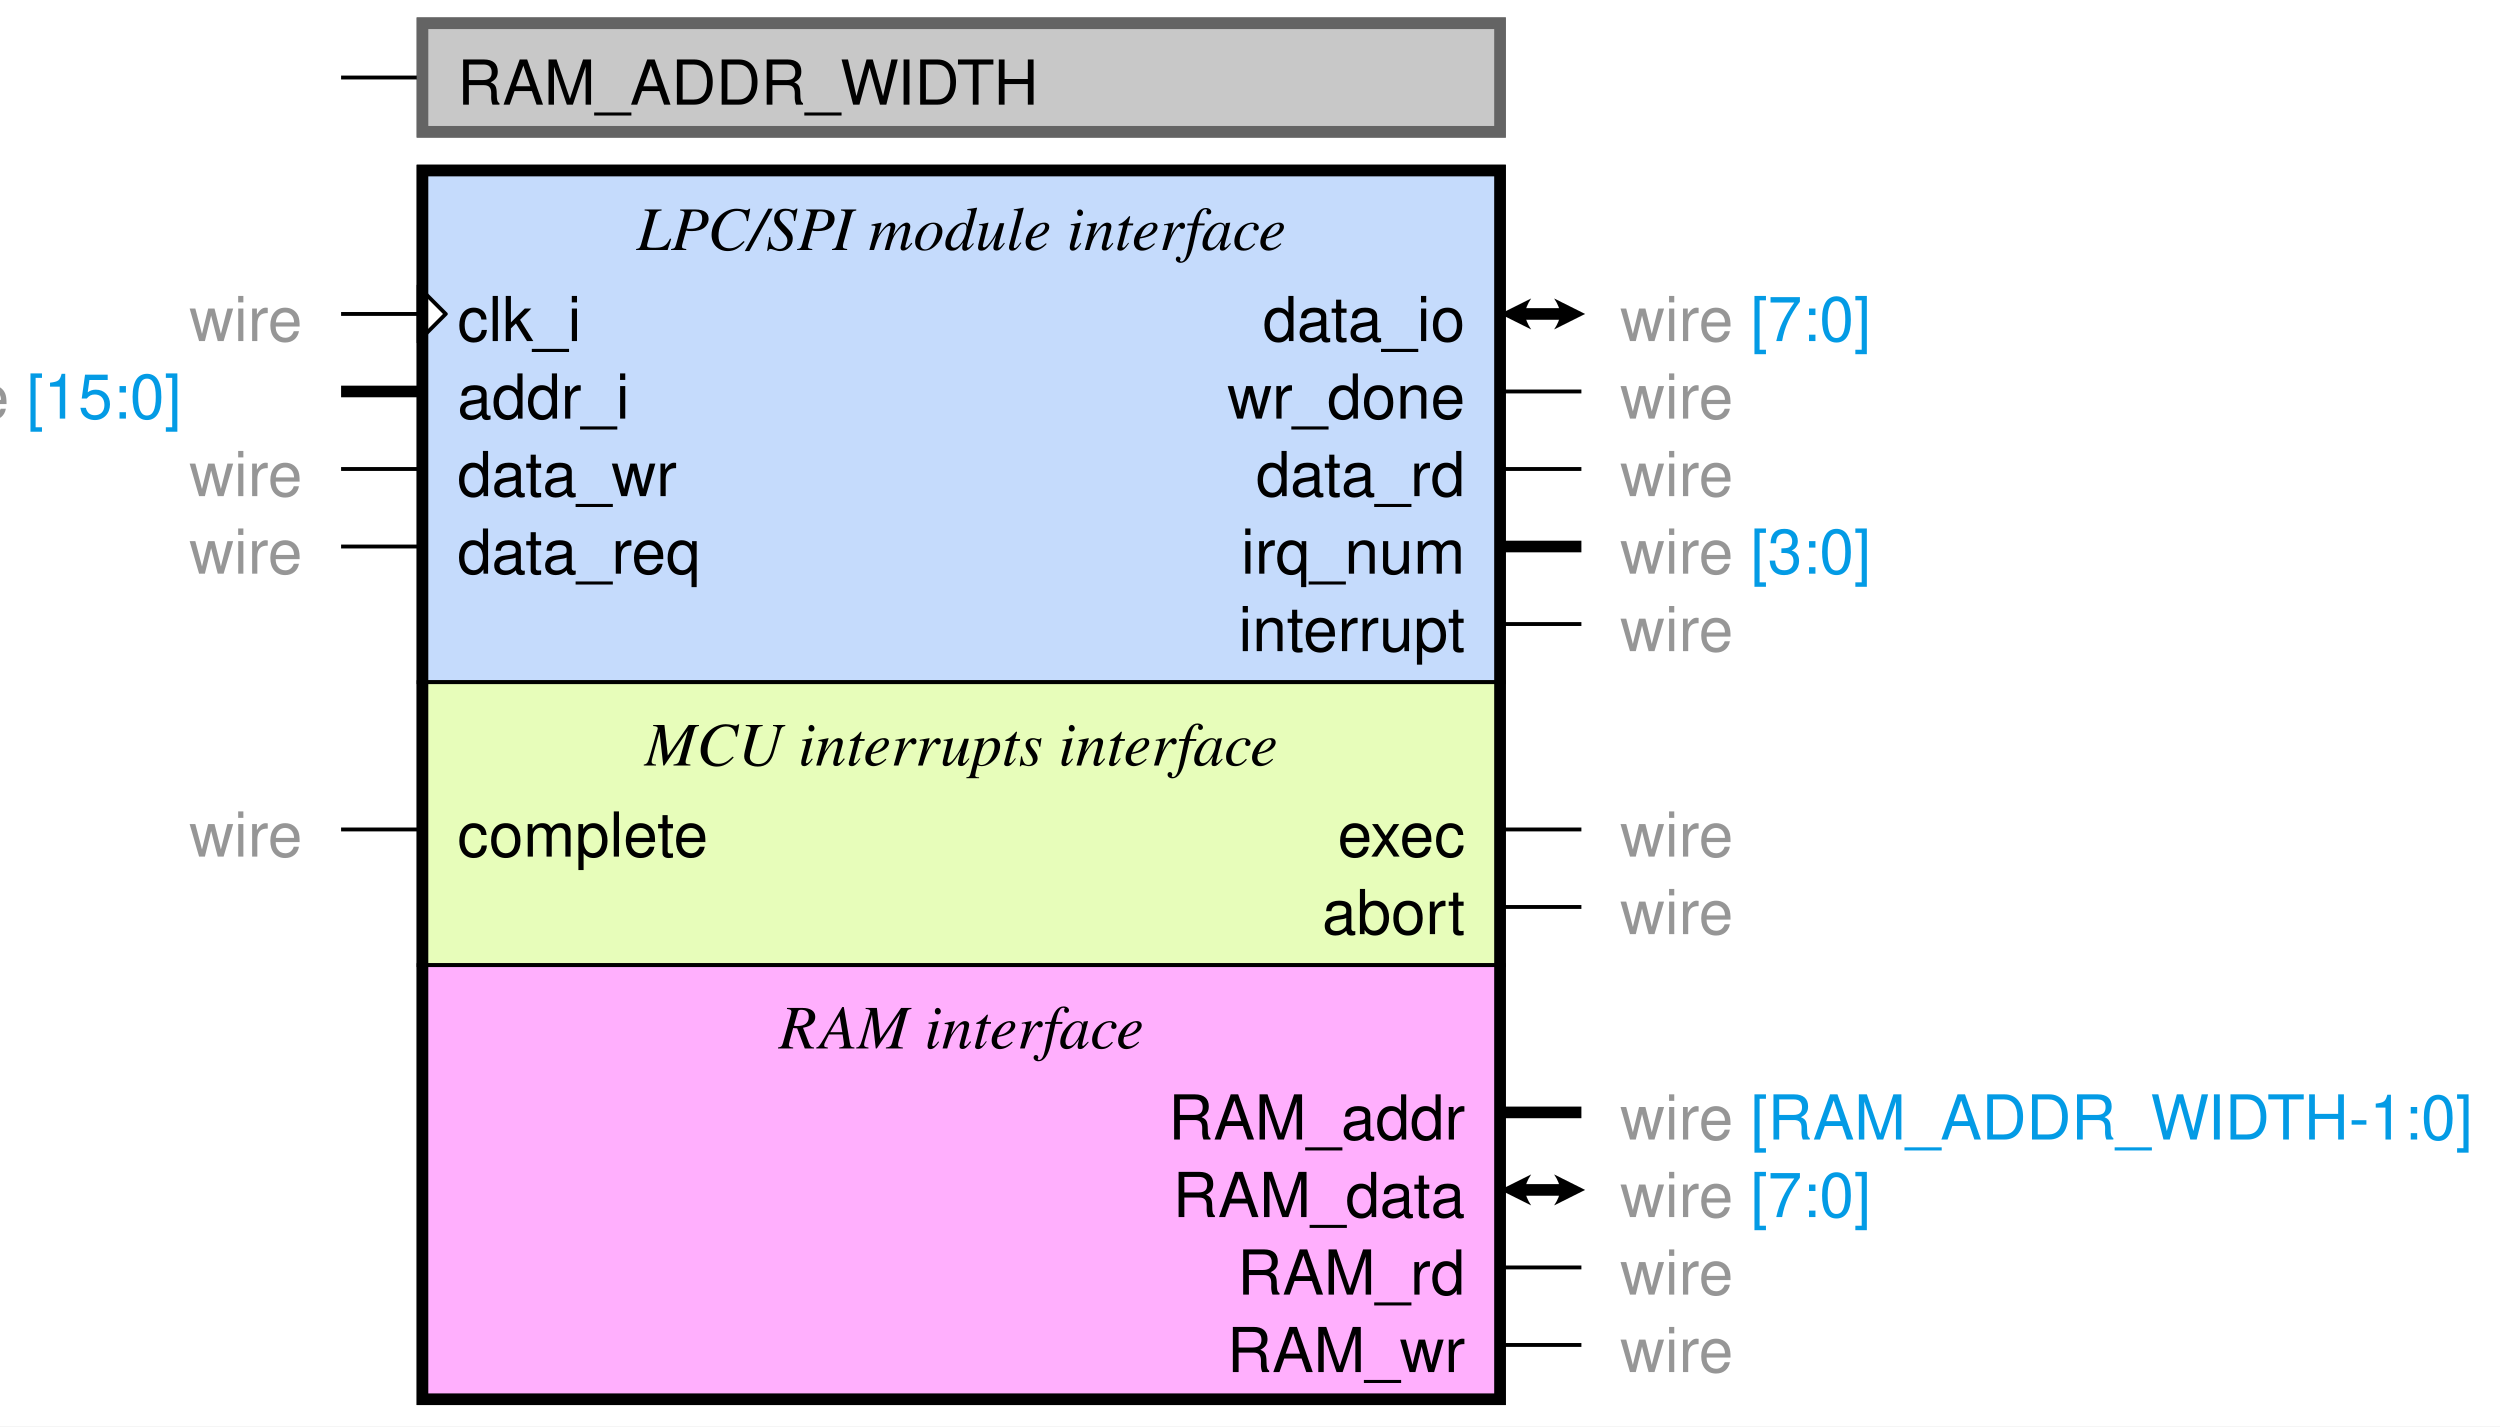
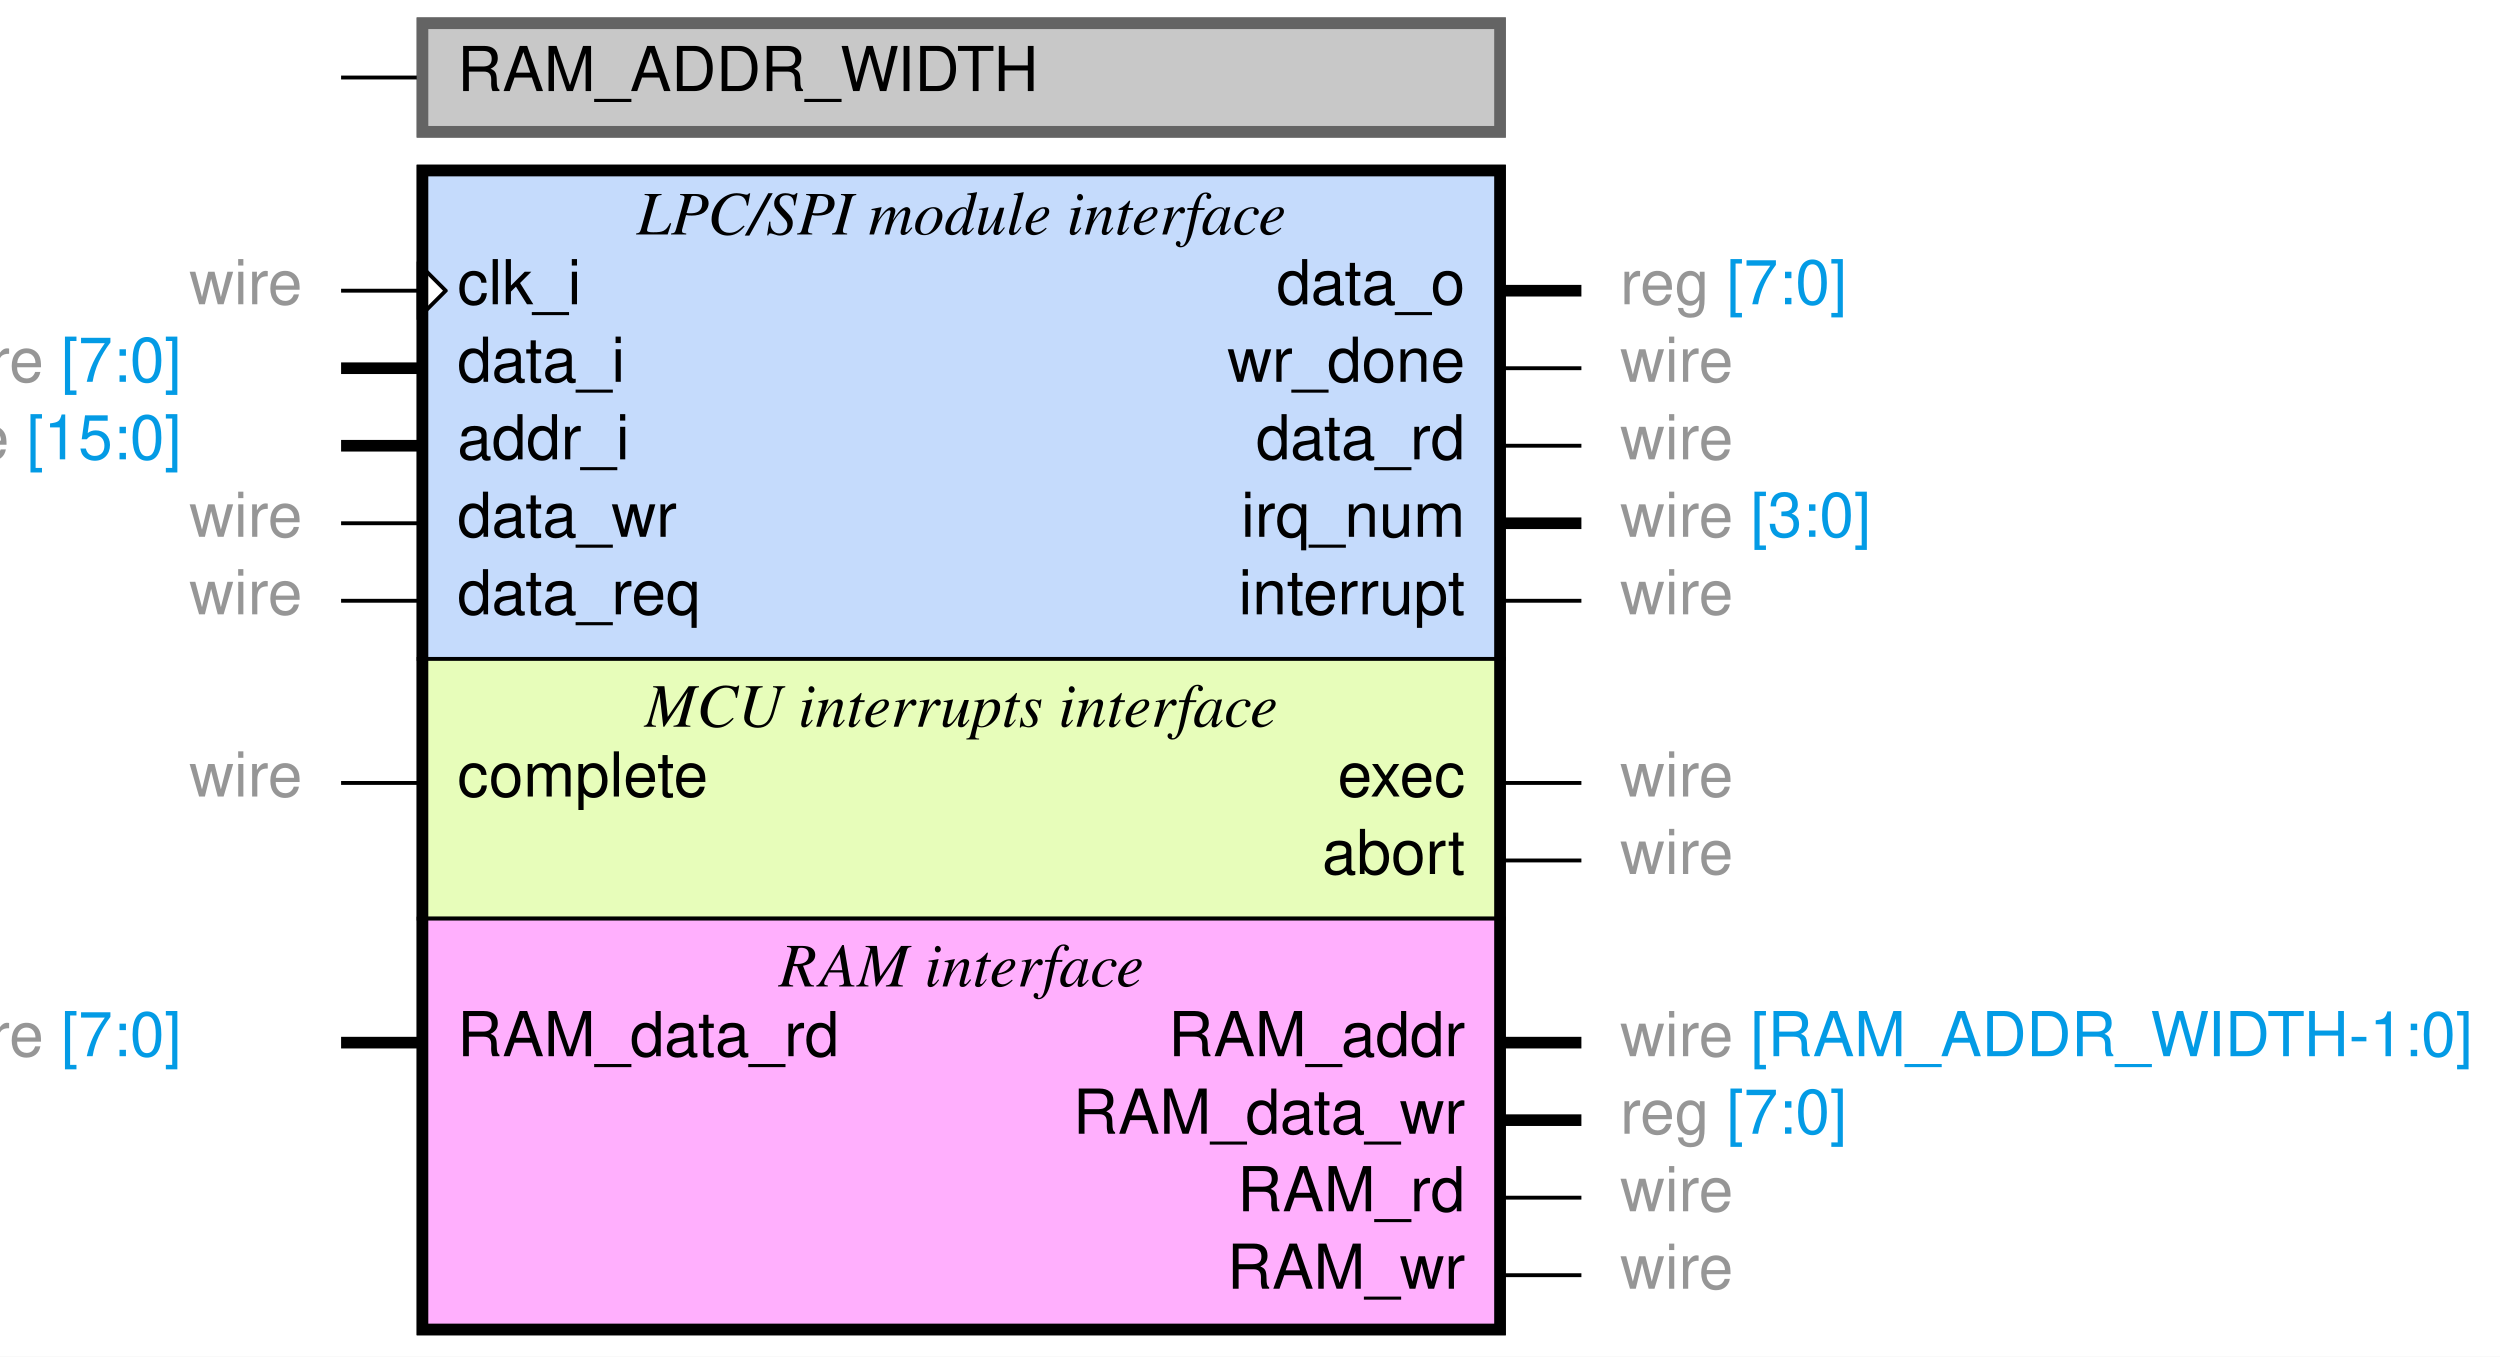
- <svg xmlns="http://www.w3.org/2000/svg" xml:space="preserve" width="645" height="368" viewBox="-108 -20 645.0 368.0" version="1.1">
+ <svg xmlns="http://www.w3.org/2000/svg" xml:space="preserve" width="645" height="350" viewBox="-108 -20 645.0 350.0" version="1.1">
  <style type="text/css">

.fnt1 {fill:#000000;
    font-family:Helvetica; font-size:12pt; font-weight:normal; font-style:normal;}
.fnt2 {fill:#000000;
    font-family:Times; font-size:12pt; font-weight:normal; font-style:italic;}
.label {fill:#000;
  text-anchor:middle;
  font-size:16pt; font-weight:bold; font-family:Sans;}
.link {fill: #0D47A1;}
.link:hover {fill: #0D47A1; text-decoration:underline;}
.link:visited {fill: #4A148C;}

</style>
  <defs>
    <marker id="clock" markerWidth="8.0" markerHeight="15.0" viewBox="0 0 8.0 15.0" refX="0.5" refY="7.5" orient="auto" markerUnits="userSpaceOnUse">
      <g transform="translate(0.5,7.5)">
        <path d="M 0 -7 L 0 7 L 7 0 z" stroke="#000000" fill="#FFFFFF" stroke-width="1" />
      </g>
    </marker>
-     <marker id="arrow_fwd" markerWidth="8.0" markerHeight="8.0" viewBox="0 0 8.0 8.0" refX="3.2" refY="4.0" orient="auto" markerUnits="userSpaceOnUse">
-       <g transform="translate(-0.0,4.0)">
-         <path d="M 0 -4 C 2 -1, 2 1, 0 4 L 8 0 z" stroke="none" fill="#000000" />
-       </g>
-     </marker>
-     <marker id="arrow_back" markerWidth="8.0" markerHeight="8.0" viewBox="0 0 8.0 8.0" refX="4.8" refY="4.0" orient="auto" markerUnits="userSpaceOnUse">
-       <g transform="translate(8.0,4.0)">
-         <path d="M 0 -4 C -2 -1, -2 1, 0 4 L -8 0 z" stroke="none" fill="#000000" />
-       </g>
-     </marker>
  </defs>
  <rect x="-108" y="-20" width="100%" height="100%" fill="white" />
  <g transform="translate(0,0)">
    <rect x="0" y="-15.0" width="280" height="30.0" stroke="#646464" fill="#C8C8C8" stroke-width="1" />
    <g transform="translate(0,0)">
      <line x1="-20" y1="0" x2="0" y2="0" stroke="#000000" fill="none" stroke-width="1" />
-       <text class="fnt1" x="10" y="0" text-anchor="normal" dy="7.0">RAM_ADDR_WIDTH</text>
+       <text class="fnt1" x="10" y="0" text-anchor="normal" dy="3.5">RAM_ADDR_WIDTH</text>
    </g>
  </g>
  <rect x="1.0" y="-14.0" width="278.0" height="28.0" stroke="#646464" fill="none" stroke-width="3" />
  <g transform="translate(0,38.0)">
-     <rect x="0" y="-15.0" width="280" height="133.0" stroke="#000000" fill="#C5DBFC" stroke-width="1" />
-     <text class="fnt2" x="140.0" y="0" text-anchor="middle" dy="6.5">LPC/SPI module interface</text>
-     <g transform="translate(0,23)">
+     <rect x="0" y="-15.0" width="280" height="127.0" stroke="#000000" fill="#C5DBFC" stroke-width="1" />
+     <text class="fnt2" x="140.0" y="0" text-anchor="middle" dy="2.5">LPC/SPI module interface</text>
+     <g transform="translate(0,17)">
      <line x1="-20" y1="0" x2="0" y2="0" stroke="#000000" fill="none" stroke-width="1" marker-end="url(#clock)" />
-       <text class="fnt1" x="10" y="0" text-anchor="normal" dy="7.0">clk_i</text>
-       <text class="fnt1" x="-30" y="0" text-anchor="end" dy="7.0" style="fill:#969696">wire</text>
+       <text class="fnt1" x="10" y="0" text-anchor="normal" dy="3.5">clk_i</text>
+       <text class="fnt1" x="-30" y="0" text-anchor="end" dy="3.5" style="fill:#969696">wire</text>
    </g>
-     <g transform="translate(0,43)">
+     <g transform="translate(0,37)">
      <line x1="-20" y1="0" x2="0" y2="0" stroke="#000000" fill="none" stroke-width="3" />
-       <text class="fnt1" x="10" y="0" text-anchor="normal" dy="7.0">addr_i</text>
-       <text class="fnt1" x="-30" y="0" text-anchor="end" dy="7.0" style="fill:#969696">wire <tspan fill="#039BE5">[15:0]</tspan>
+       <text class="fnt1" x="10" y="0" text-anchor="normal" dy="3.5">data_i</text>
+       <text class="fnt1" x="-30" y="0" text-anchor="end" dy="3.5" style="fill:#969696">wire <tspan fill="#039BE5">[7:0]</tspan>
      </text>
    </g>
-     <g transform="translate(0,63)">
-       <line x1="-20" y1="0" x2="0" y2="0" stroke="#000000" fill="none" stroke-width="1" />
-       <text class="fnt1" x="10" y="0" text-anchor="normal" dy="7.0">data_wr</text>
-       <text class="fnt1" x="-30" y="0" text-anchor="end" dy="7.0" style="fill:#969696">wire</text>
-     </g>
-     <g transform="translate(0,83)">
-       <line x1="-20" y1="0" x2="0" y2="0" stroke="#000000" fill="none" stroke-width="1" />
-       <text class="fnt1" x="10" y="0" text-anchor="normal" dy="7.0">data_req</text>
-       <text class="fnt1" x="-30" y="0" text-anchor="end" dy="7.0" style="fill:#969696">wire</text>
-     </g>
-     <g transform="translate(280,23)">
-       <line x1="16.16" y1="4.702643708725836e-16" x2="3.84" y2="-4.702643708725836e-16" stroke="#000000" fill="none" stroke-width="3" marker-start="url(#arrow_back)" marker-end="url(#arrow_fwd)" />
-       <text class="fnt1" x="-10" y="0" text-anchor="end" dy="7.0">data_io</text>
-       <text class="fnt1" x="30" y="0" text-anchor="normal" dy="7.0" style="fill:#969696">wire <tspan fill="#039BE5">[7:0]</tspan>
+     <g transform="translate(0,57)">
+       <line x1="-20" y1="0" x2="0" y2="0" stroke="#000000" fill="none" stroke-width="3" />
+       <text class="fnt1" x="10" y="0" text-anchor="normal" dy="3.5">addr_i</text>
+       <text class="fnt1" x="-30" y="0" text-anchor="end" dy="3.5" style="fill:#969696">wire <tspan fill="#039BE5">[15:0]</tspan>
      </text>
    </g>
-     <g transform="translate(280,43)">
-       <line x1="20" y1="0" x2="0" y2="0" stroke="#000000" fill="none" stroke-width="1" />
-       <text class="fnt1" x="-10" y="0" text-anchor="end" dy="7.0">wr_done</text>
-       <text class="fnt1" x="30" y="0" text-anchor="normal" dy="7.0" style="fill:#969696">wire</text>
+     <g transform="translate(0,77)">
+       <line x1="-20" y1="0" x2="0" y2="0" stroke="#000000" fill="none" stroke-width="1" />
+       <text class="fnt1" x="10" y="0" text-anchor="normal" dy="3.5">data_wr</text>
+       <text class="fnt1" x="-30" y="0" text-anchor="end" dy="3.5" style="fill:#969696">wire</text>
    </g>
-     <g transform="translate(280,63)">
-       <line x1="20" y1="0" x2="0" y2="0" stroke="#000000" fill="none" stroke-width="1" />
-       <text class="fnt1" x="-10" y="0" text-anchor="end" dy="7.0">data_rd</text>
-       <text class="fnt1" x="30" y="0" text-anchor="normal" dy="7.0" style="fill:#969696">wire</text>
+     <g transform="translate(0,97)">
+       <line x1="-20" y1="0" x2="0" y2="0" stroke="#000000" fill="none" stroke-width="1" />
+       <text class="fnt1" x="10" y="0" text-anchor="normal" dy="3.5">data_req</text>
+       <text class="fnt1" x="-30" y="0" text-anchor="end" dy="3.5" style="fill:#969696">wire</text>
    </g>
-     <g transform="translate(280,83)">
+     <g transform="translate(280,17)">
      <line x1="20" y1="0" x2="0" y2="0" stroke="#000000" fill="none" stroke-width="3" />
-       <text class="fnt1" x="-10" y="0" text-anchor="end" dy="7.0">irq_num</text>
-       <text class="fnt1" x="30" y="0" text-anchor="normal" dy="7.0" style="fill:#969696">wire <tspan fill="#039BE5">[3:0]</tspan>
+       <text class="fnt1" x="-10" y="0" text-anchor="end" dy="3.5">data_o</text>
+       <text class="fnt1" x="30" y="0" text-anchor="normal" dy="3.5" style="fill:#969696">reg <tspan fill="#039BE5">[7:0]</tspan>
      </text>
    </g>
-     <g transform="translate(280,103)">
+     <g transform="translate(280,37)">
      <line x1="20" y1="0" x2="0" y2="0" stroke="#000000" fill="none" stroke-width="1" />
-       <text class="fnt1" x="-10" y="0" text-anchor="end" dy="7.0">interrupt</text>
-       <text class="fnt1" x="30" y="0" text-anchor="normal" dy="7.0" style="fill:#969696">wire</text>
+       <text class="fnt1" x="-10" y="0" text-anchor="end" dy="3.5">wr_done</text>
+       <text class="fnt1" x="30" y="0" text-anchor="normal" dy="3.5" style="fill:#969696">wire</text>
+     </g>
+     <g transform="translate(280,57)">
+       <line x1="20" y1="0" x2="0" y2="0" stroke="#000000" fill="none" stroke-width="1" />
+       <text class="fnt1" x="-10" y="0" text-anchor="end" dy="3.5">data_rd</text>
+       <text class="fnt1" x="30" y="0" text-anchor="normal" dy="3.5" style="fill:#969696">wire</text>
+     </g>
+     <g transform="translate(280,77)">
+       <line x1="20" y1="0" x2="0" y2="0" stroke="#000000" fill="none" stroke-width="3" />
+       <text class="fnt1" x="-10" y="0" text-anchor="end" dy="3.5">irq_num</text>
+       <text class="fnt1" x="30" y="0" text-anchor="normal" dy="3.5" style="fill:#969696">wire <tspan fill="#039BE5">[3:0]</tspan>
+       </text>
+     </g>
+     <g transform="translate(280,97)">
+       <line x1="20" y1="0" x2="0" y2="0" stroke="#000000" fill="none" stroke-width="1" />
+       <text class="fnt1" x="-10" y="0" text-anchor="end" dy="3.5">interrupt</text>
+       <text class="fnt1" x="30" y="0" text-anchor="normal" dy="3.5" style="fill:#969696">wire</text>
    </g>
  </g>
-   <g transform="translate(0,171.0)">
-     <rect x="0" y="-15.0" width="280" height="73.0" stroke="#000000" fill="#E7FDBA" stroke-width="1" />
-     <text class="fnt2" x="140.0" y="0" text-anchor="middle" dy="6.5">MCU interrupts interface</text>
-     <g transform="translate(0,23)">
+   <g transform="translate(0,165.0)">
+     <rect x="0" y="-15.0" width="280" height="67.0" stroke="#000000" fill="#E7FDBA" stroke-width="1" />
+     <text class="fnt2" x="140.0" y="0" text-anchor="middle" dy="2.5">MCU interrupts interface</text>
+     <g transform="translate(0,17)">
      <line x1="-20" y1="0" x2="0" y2="0" stroke="#000000" fill="none" stroke-width="1" />
-       <text class="fnt1" x="10" y="0" text-anchor="normal" dy="7.0">complete</text>
-       <text class="fnt1" x="-30" y="0" text-anchor="end" dy="7.0" style="fill:#969696">wire</text>
+       <text class="fnt1" x="10" y="0" text-anchor="normal" dy="3.5">complete</text>
+       <text class="fnt1" x="-30" y="0" text-anchor="end" dy="3.5" style="fill:#969696">wire</text>
    </g>
-     <g transform="translate(280,23)">
+     <g transform="translate(280,17)">
      <line x1="20" y1="0" x2="0" y2="0" stroke="#000000" fill="none" stroke-width="1" />
-       <text class="fnt1" x="-10" y="0" text-anchor="end" dy="7.0">exec</text>
-       <text class="fnt1" x="30" y="0" text-anchor="normal" dy="7.0" style="fill:#969696">wire</text>
+       <text class="fnt1" x="-10" y="0" text-anchor="end" dy="3.5">exec</text>
+       <text class="fnt1" x="30" y="0" text-anchor="normal" dy="3.5" style="fill:#969696">wire</text>
    </g>
-     <g transform="translate(280,43)">
+     <g transform="translate(280,37)">
      <line x1="20" y1="0" x2="0" y2="0" stroke="#000000" fill="none" stroke-width="1" />
-       <text class="fnt1" x="-10" y="0" text-anchor="end" dy="7.0">abort</text>
-       <text class="fnt1" x="30" y="0" text-anchor="normal" dy="7.0" style="fill:#969696">wire</text>
+       <text class="fnt1" x="-10" y="0" text-anchor="end" dy="3.5">abort</text>
+       <text class="fnt1" x="30" y="0" text-anchor="normal" dy="3.5" style="fill:#969696">wire</text>
    </g>
  </g>
-   <g transform="translate(0,244.0)">
-     <rect x="0" y="-15.0" width="280" height="113.0" stroke="#000000" fill="#FFAFFD" stroke-width="1" />
-     <text class="fnt2" x="140.0" y="0" text-anchor="middle" dy="6.5">RAM interface</text>
-     <g transform="translate(280,23)">
-       <line x1="20" y1="0" x2="0" y2="0" stroke="#000000" fill="none" stroke-width="3" />
-       <text class="fnt1" x="-10" y="0" text-anchor="end" dy="7.0">RAM_addr</text>
-       <text class="fnt1" x="30" y="0" text-anchor="normal" dy="7.0" style="fill:#969696">wire <tspan fill="#039BE5">[RAM_ADDR_WIDTH-1:0]</tspan>
+   <g transform="translate(0,232.0)">
+     <rect x="0" y="-15.0" width="280" height="107.0" stroke="#000000" fill="#FFAFFD" stroke-width="1" />
+     <text class="fnt2" x="140.0" y="0" text-anchor="middle" dy="2.5">RAM interface</text>
+     <g transform="translate(0,17)">
+       <line x1="-20" y1="0" x2="0" y2="0" stroke="#000000" fill="none" stroke-width="3" />
+       <text class="fnt1" x="10" y="0" text-anchor="normal" dy="3.5">RAM_data_rd</text>
+       <text class="fnt1" x="-30" y="0" text-anchor="end" dy="3.5" style="fill:#969696">wire <tspan fill="#039BE5">[7:0]</tspan>
      </text>
    </g>
-     <g transform="translate(280,43)">
-       <line x1="16.16" y1="4.702643708725836e-16" x2="3.84" y2="-4.702643708725836e-16" stroke="#000000" fill="none" stroke-width="3" marker-start="url(#arrow_back)" marker-end="url(#arrow_fwd)" />
-       <text class="fnt1" x="-10" y="0" text-anchor="end" dy="7.0">RAM_data</text>
-       <text class="fnt1" x="30" y="0" text-anchor="normal" dy="7.0" style="fill:#969696">wire <tspan fill="#039BE5">[7:0]</tspan>
+     <g transform="translate(280,17)">
+       <line x1="20" y1="0" x2="0" y2="0" stroke="#000000" fill="none" stroke-width="3" />
+       <text class="fnt1" x="-10" y="0" text-anchor="end" dy="3.5">RAM_addr</text>
+       <text class="fnt1" x="30" y="0" text-anchor="normal" dy="3.5" style="fill:#969696">wire <tspan fill="#039BE5">[RAM_ADDR_WIDTH-1:0]</tspan>
      </text>
    </g>
-     <g transform="translate(280,63)">
+     <g transform="translate(280,37)">
+       <line x1="20" y1="0" x2="0" y2="0" stroke="#000000" fill="none" stroke-width="3" />
+       <text class="fnt1" x="-10" y="0" text-anchor="end" dy="3.5">RAM_data_wr</text>
+       <text class="fnt1" x="30" y="0" text-anchor="normal" dy="3.5" style="fill:#969696">reg <tspan fill="#039BE5">[7:0]</tspan>
+       </text>
+     </g>
+     <g transform="translate(280,57)">
      <line x1="20" y1="0" x2="0" y2="0" stroke="#000000" fill="none" stroke-width="1" />
-       <text class="fnt1" x="-10" y="0" text-anchor="end" dy="7.0">RAM_rd</text>
-       <text class="fnt1" x="30" y="0" text-anchor="normal" dy="7.0" style="fill:#969696">wire</text>
+       <text class="fnt1" x="-10" y="0" text-anchor="end" dy="3.5">RAM_rd</text>
+       <text class="fnt1" x="30" y="0" text-anchor="normal" dy="3.5" style="fill:#969696">wire</text>
    </g>
-     <g transform="translate(280,83)">
+     <g transform="translate(280,77)">
      <line x1="20" y1="0" x2="0" y2="0" stroke="#000000" fill="none" stroke-width="1" />
-       <text class="fnt1" x="-10" y="0" text-anchor="end" dy="7.0">RAM_wr</text>
-       <text class="fnt1" x="30" y="0" text-anchor="normal" dy="7.0" style="fill:#969696">wire</text>
+       <text class="fnt1" x="-10" y="0" text-anchor="end" dy="3.5">RAM_wr</text>
+       <text class="fnt1" x="30" y="0" text-anchor="normal" dy="3.5" style="fill:#969696">wire</text>
    </g>
  </g>
-   <rect x="1.0" y="24.0" width="278.0" height="317.0" stroke="#000000" fill="none" stroke-width="3" />
+   <rect x="1.0" y="24.0" width="278.0" height="299.0" stroke="#000000" fill="none" stroke-width="3" />
</svg>
